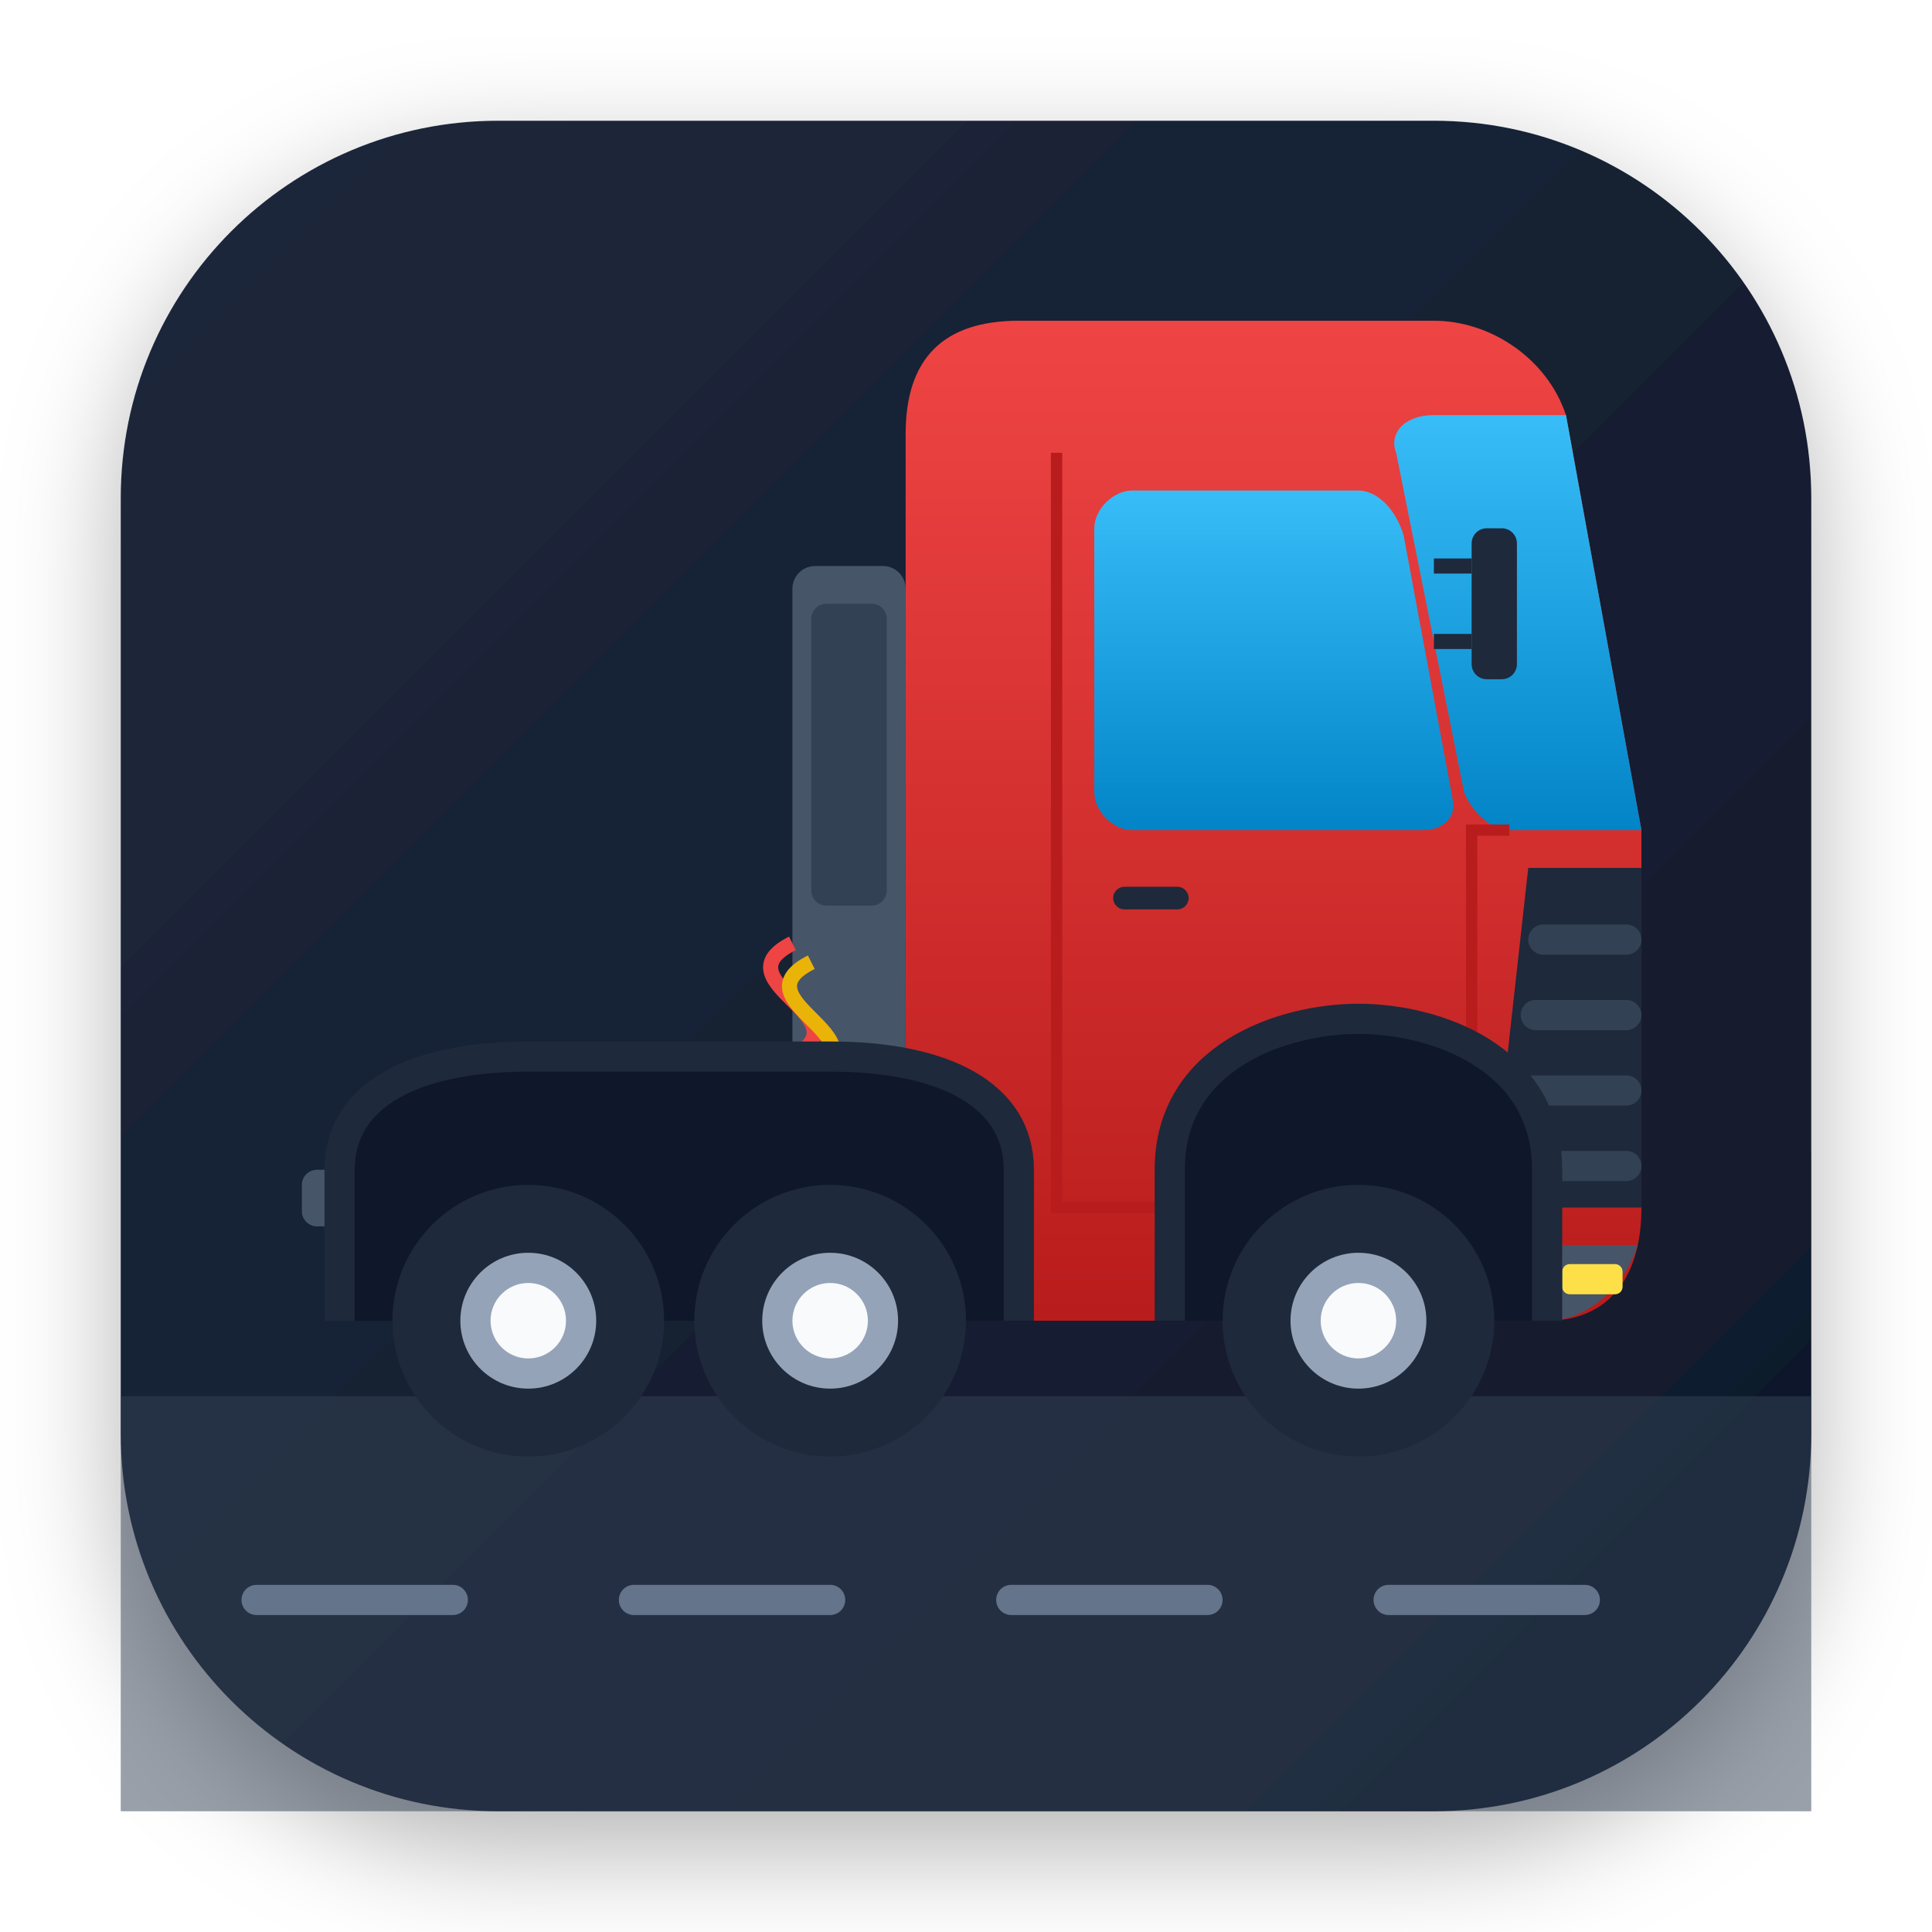
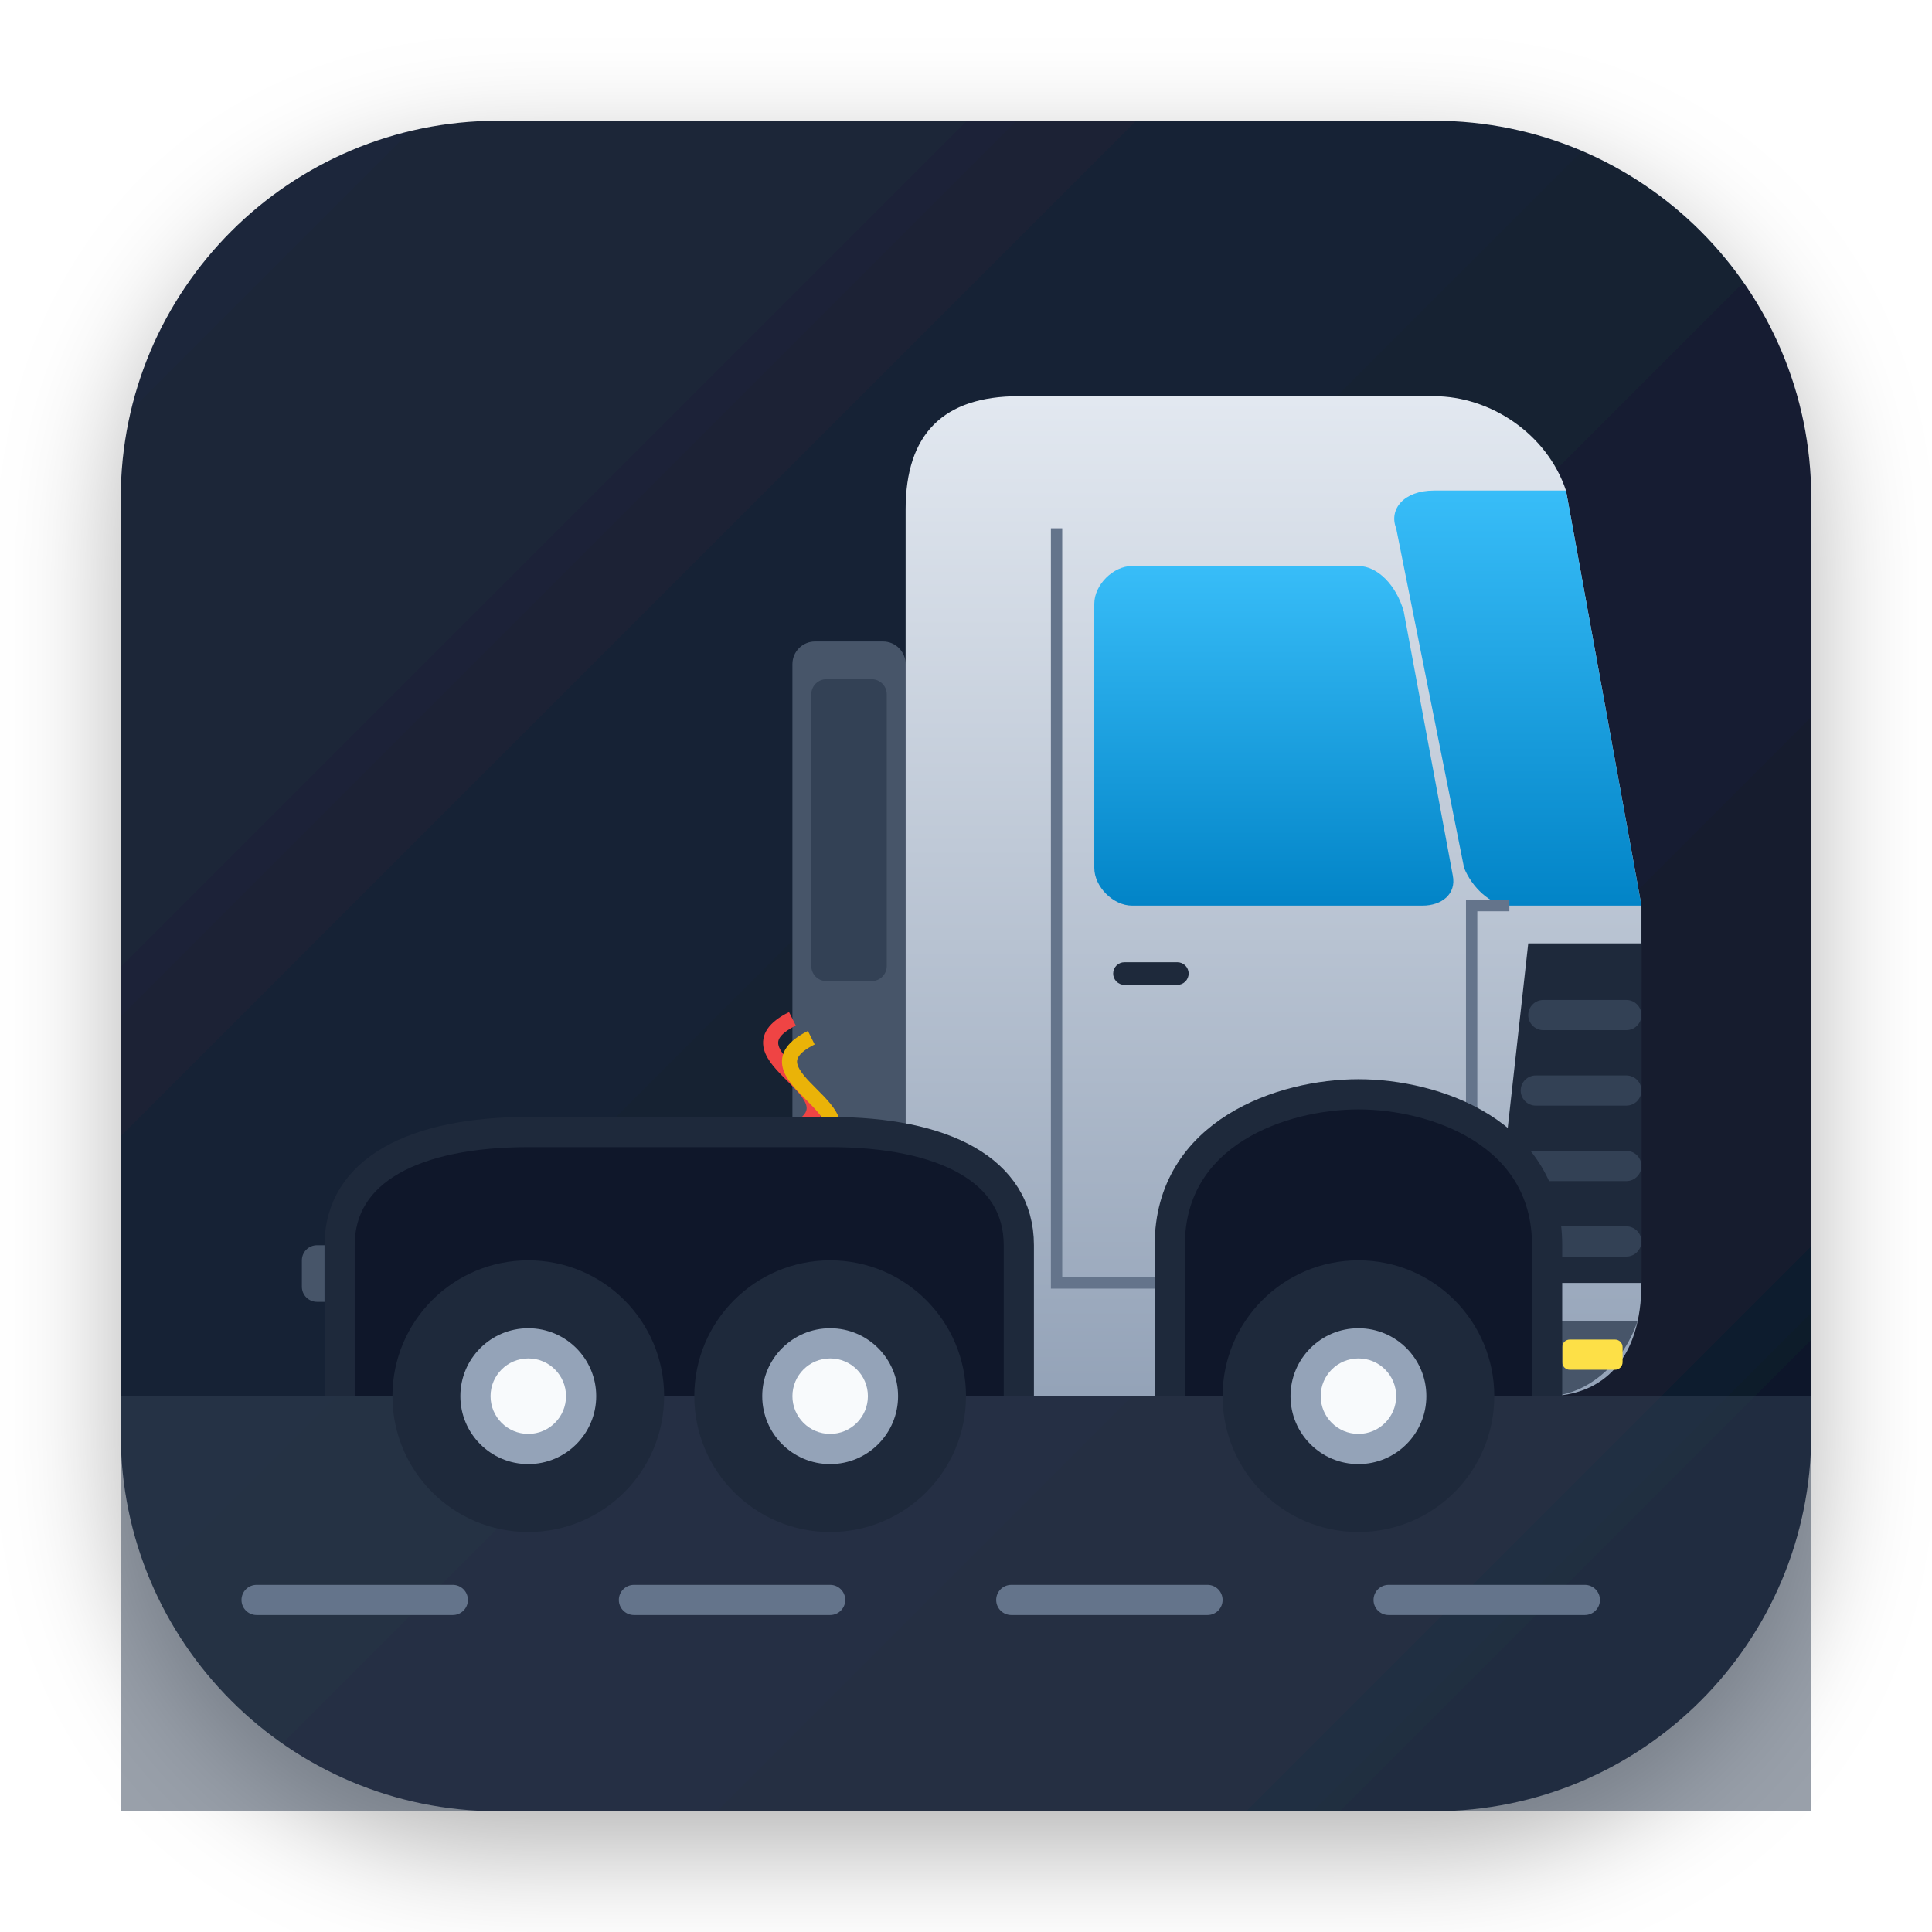
<svg xmlns="http://www.w3.org/2000/svg" viewBox="0 0 512 512" width="512" height="512">
  <defs>
    <linearGradient id="bgGrad" x1="0%" y1="0%" x2="100%" y2="100%">
      <stop offset="0%" stop-color="#1e293b" />
      <stop offset="100%" stop-color="#0f172a" />
    </linearGradient>
    <linearGradient id="windowGrad" x1="0%" y1="0%" x2="0%" y2="100%">
      <stop offset="0%" stop-color="#38bdf8" />
      <stop offset="100%" stop-color="#0284c7" />
    </linearGradient>
    <linearGradient id="cabGrad" x1="0%" y1="0%" x2="0%" y2="100%">
-       <stop offset="0%" stop-color="#ef4444" />
-       <stop offset="100%" stop-color="#b91c1c" />
+       <stop offset="0%" stop-color="#e2e8f0" />
+       <stop offset="100%" stop-color="#94a3b8" />
    </linearGradient>
    <filter id="shadow" x="-10%" y="-10%" width="120%" height="120%">
      <feDropShadow dx="0" dy="10" stdDeviation="15" flood-opacity="0.3" />
    </filter>
  </defs>
  <rect x="32" y="32" width="448" height="448" rx="100" fill="url(#bgGrad)" filter="url(#shadow)" />
  <rect x="32" y="370" width="448" height="110" fill="#334155" opacity="0.5" />
  <rect x="64" y="420" width="60" height="8" rx="4" fill="#64748b" />
  <rect x="164" y="420" width="60" height="8" rx="4" fill="#64748b" />
  <rect x="264" y="420" width="60" height="8" rx="4" fill="#64748b" />
  <rect x="364" y="420" width="60" height="8" rx="4" fill="#64748b" />
-   <rect x="210" y="150" width="30" height="160" rx="6" fill="#475569" />
-   <rect x="215" y="160" width="20" height="80" rx="4" fill="#334155" />
-   <path d="M 210 250 C 190 260, 230 270, 210 280 C 190 290, 230 300, 210 310" fill="none" stroke="#ef4444" stroke-width="4" />
-   <path d="M 215 255 C 195 265, 235 275, 215 285 C 195 295, 235 305, 215 315" fill="none" stroke="#eab308" stroke-width="4" />
-   <rect x="80" y="310" width="300" height="15" rx="4" fill="#475569" />
-   <path d="M 130 310 L 140 295 L 170 295 L 180 310 Z" fill="#334155" />
-   <rect x="260" y="315" width="60" height="30" rx="8" fill="#94a3b8" />
-   <rect x="270" y="315" width="4" height="30" fill="#1e293b" />
-   <rect x="305" y="315" width="4" height="30" fill="#1e293b" />
-   <path d="M 240 350             L 410 350             C 425 350, 435 340, 435 320             L 435 220             L 415 110             C 410 95, 395 85, 380 85             L 270 85             C 250 85, 240 95, 240 115             Z" fill="url(#cabGrad)" />
-   <path d="M 390 330 L 434 330 C 430 342, 420 350, 410 350 L 390 350 Z" fill="#475569" />
-   <path d="M 380 110             C 390 110, 405 110, 415 110             L 435 220             L 400 220             C 395 220, 390 215, 388 210             L 370 120             C 368 115, 372 110, 380 110             Z" fill="url(#windowGrad)" />
-   <path d="M 300 130             L 360 130             C 365 130, 370 135, 372 142             L 385 212             C 386 217, 382 220, 377 220             L 300 220             C 295 220, 290 215, 290 210             L 290 140             C 290 135, 295 130, 300 130             Z" fill="url(#windowGrad)" />
-   <path d="M 280 120 L 280 320 L 390 320 L 390 220 L 400 220" stroke="#b91c1c" stroke-width="3" fill="none" />
-   <rect x="295" y="235" width="20" height="6" rx="3" fill="#1e293b" />
-   <rect x="390" y="140" width="12" height="40" rx="4" fill="#1e293b" />
-   <path d="M 380 150 L 390 150 M 380 170 L 390 170" stroke="#1e293b" stroke-width="4" />
-   <path d="M 405 230             L 435 230             L 435 320             L 395 320             Z" fill="#1e293b" />
-   <rect x="405" y="245" width="30" height="8" rx="4" fill="#334155" />
-   <rect x="403" y="265" width="32" height="8" rx="4" fill="#334155" />
-   <rect x="400" y="285" width="35" height="8" rx="4" fill="#334155" />
-   <rect x="397" y="305" width="38" height="8" rx="4" fill="#334155" />
-   <rect x="414" y="335" width="16" height="8" rx="2" fill="#fde047" />
-   <path d="M 90 350 L 90 310 C 90 290, 110 280, 140 280 L 220 280 C 250 280, 270 290, 270 310 L 270 350 Z" fill="#0f172a" />
-   <path d="M 90 350 L 90 310 C 90 290, 110 280, 140 280 L 220 280 C 250 280, 270 290, 270 310 L 270 350" fill="none" stroke="#1e293b" stroke-width="8" />
-   <path d="M 310 350 L 310 310 C 310 280, 340 270, 360 270 C 380 270, 410 280, 410 310 L 410 350 Z" fill="#0f172a" />
-   <path d="M 310 350 L 310 310 C 310 280, 340 270, 360 270 C 380 270, 410 280, 410 310 L 410 350" fill="none" stroke="#1e293b" stroke-width="8" />
-   <circle cx="140" cy="350" r="36" fill="#1e293b" />
-   <circle cx="140" cy="350" r="18" fill="#94a3b8" />
-   <circle cx="140" cy="350" r="10" fill="#f8fafc" />
-   <circle cx="220" cy="350" r="36" fill="#1e293b" />
-   <circle cx="220" cy="350" r="18" fill="#94a3b8" />
-   <circle cx="220" cy="350" r="10" fill="#f8fafc" />
-   <circle cx="360" cy="350" r="36" fill="#1e293b" />
-   <circle cx="360" cy="350" r="18" fill="#94a3b8" />
-   <circle cx="360" cy="350" r="10" fill="#f8fafc" />
+   <g transform="translate(0, 20)">
+     <rect x="210" y="150" width="30" height="160" rx="6" fill="#475569" />
+     <rect x="215" y="160" width="20" height="80" rx="4" fill="#334155" />
+     <path d="M 210 250 C 190 260, 230 270, 210 280 C 190 290, 230 300, 210 310" fill="none" stroke="#ef4444" stroke-width="4" />
+     <path d="M 215 255 C 195 265, 235 275, 215 285 C 195 295, 235 305, 215 315" fill="none" stroke="#eab308" stroke-width="4" />
+     <rect x="80" y="310" width="300" height="15" rx="4" fill="#475569" />
+     <path d="M 130 310 L 140 295 L 170 295 L 180 310 Z" fill="#334155" />
+     <rect x="260" y="315" width="60" height="30" rx="8" fill="#94a3b8" />
+     <rect x="270" y="315" width="4" height="30" fill="#1e293b" />
+     <rect x="305" y="315" width="4" height="30" fill="#1e293b" />
+     <path d="M 240 350               L 410 350               C 425 350, 435 340, 435 320               L 435 220               L 415 110               C 410 95, 395 85, 380 85               L 270 85               C 250 85, 240 95, 240 115               Z" fill="url(#cabGrad)" />
+     <path d="M 390 330 L 434 330 C 430 342, 420 350, 410 350 L 390 350 Z" fill="#475569" />
+     <path d="M 380 110               C 390 110, 405 110, 415 110               L 435 220               L 400 220               C 395 220, 390 215, 388 210               L 370 120               C 368 115, 372 110, 380 110               Z" fill="url(#windowGrad)" />
+     <path d="M 300 130               L 360 130               C 365 130, 370 135, 372 142               L 385 212               C 386 217, 382 220, 377 220               L 300 220               C 295 220, 290 215, 290 210               L 290 140               C 290 135, 295 130, 300 130               Z" fill="url(#windowGrad)" />
+     <path d="M 280 120 L 280 320 L 390 320 L 390 220 L 400 220" stroke="#64748b" stroke-width="3" fill="none" />
+     <rect x="295" y="235" width="20" height="6" rx="3" fill="#1e293b" />
+     <path d="M 405 230               L 435 230               L 435 320               L 395 320               Z" fill="#1e293b" />
+     <rect x="405" y="245" width="30" height="8" rx="4" fill="#334155" />
+     <rect x="403" y="265" width="32" height="8" rx="4" fill="#334155" />
+     <rect x="400" y="285" width="35" height="8" rx="4" fill="#334155" />
+     <rect x="397" y="305" width="38" height="8" rx="4" fill="#334155" />
+     <rect x="414" y="335" width="16" height="8" rx="2" fill="#fde047" />
+     <path d="M 90 350 L 90 310 C 90 290, 110 280, 140 280 L 220 280 C 250 280, 270 290, 270 310 L 270 350 Z" fill="#0f172a" />
+     <path d="M 90 350 L 90 310 C 90 290, 110 280, 140 280 L 220 280 C 250 280, 270 290, 270 310 L 270 350" fill="none" stroke="#1e293b" stroke-width="8" />
+     <path d="M 310 350 L 310 310 C 310 280, 340 270, 360 270 C 380 270, 410 280, 410 310 L 410 350 Z" fill="#0f172a" />
+     <path d="M 310 350 L 310 310 C 310 280, 340 270, 360 270 C 380 270, 410 280, 410 310 L 410 350" fill="none" stroke="#1e293b" stroke-width="8" />
+     <circle cx="140" cy="350" r="36" fill="#1e293b" />
+     <circle cx="140" cy="350" r="18" fill="#94a3b8" />
+     <circle cx="140" cy="350" r="10" fill="#f8fafc" />
+     <circle cx="220" cy="350" r="36" fill="#1e293b" />
+     <circle cx="220" cy="350" r="18" fill="#94a3b8" />
+     <circle cx="220" cy="350" r="10" fill="#f8fafc" />
+     <circle cx="360" cy="350" r="36" fill="#1e293b" />
+     <circle cx="360" cy="350" r="18" fill="#94a3b8" />
+     <circle cx="360" cy="350" r="10" fill="#f8fafc" />
+   </g>
</svg>
